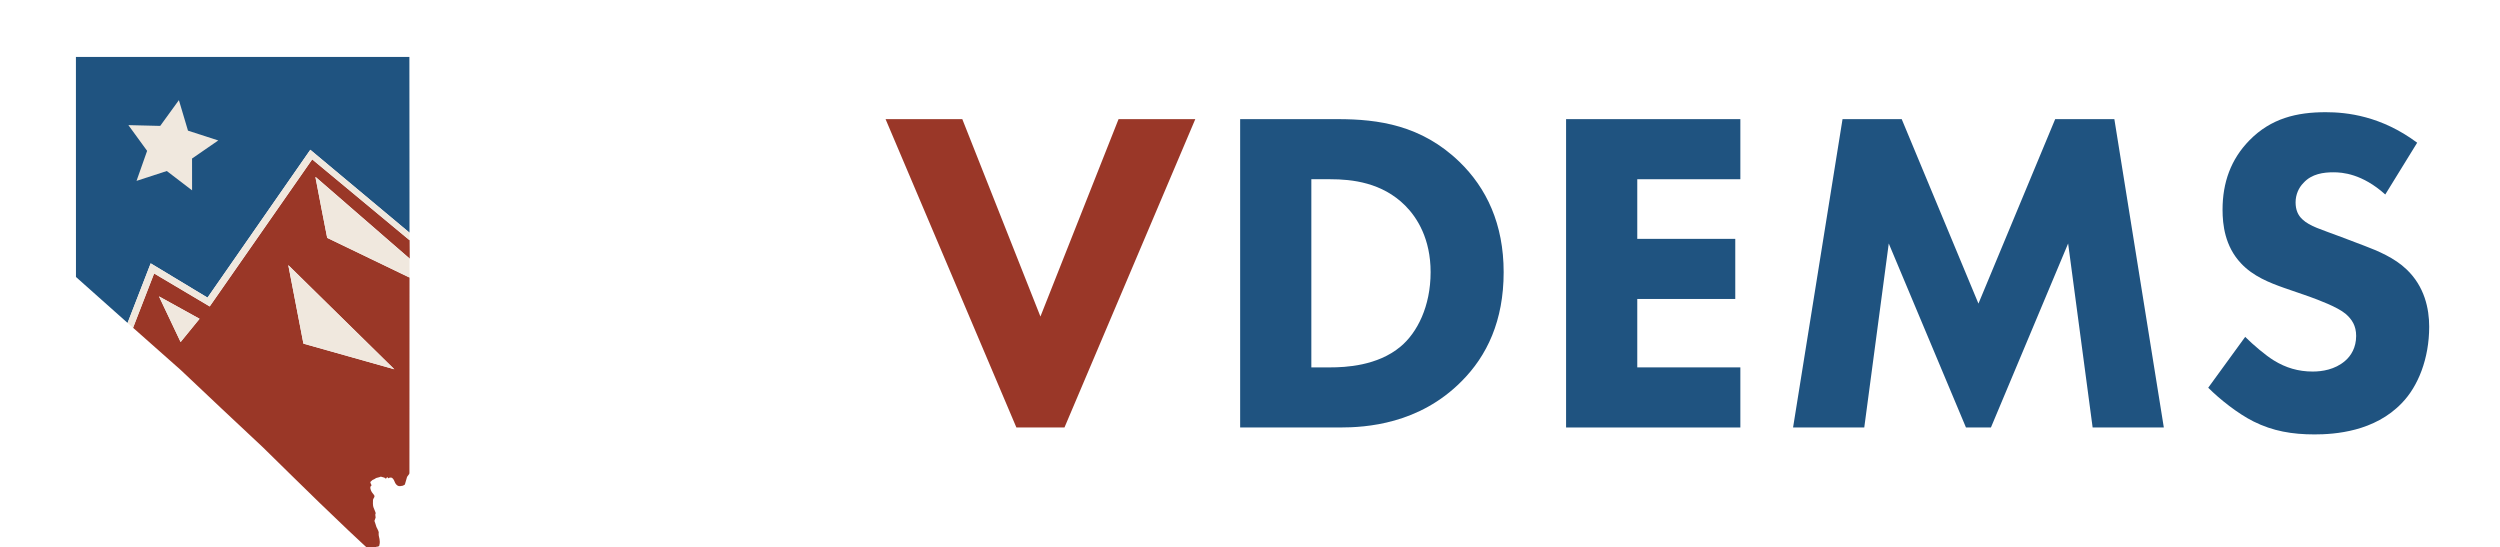
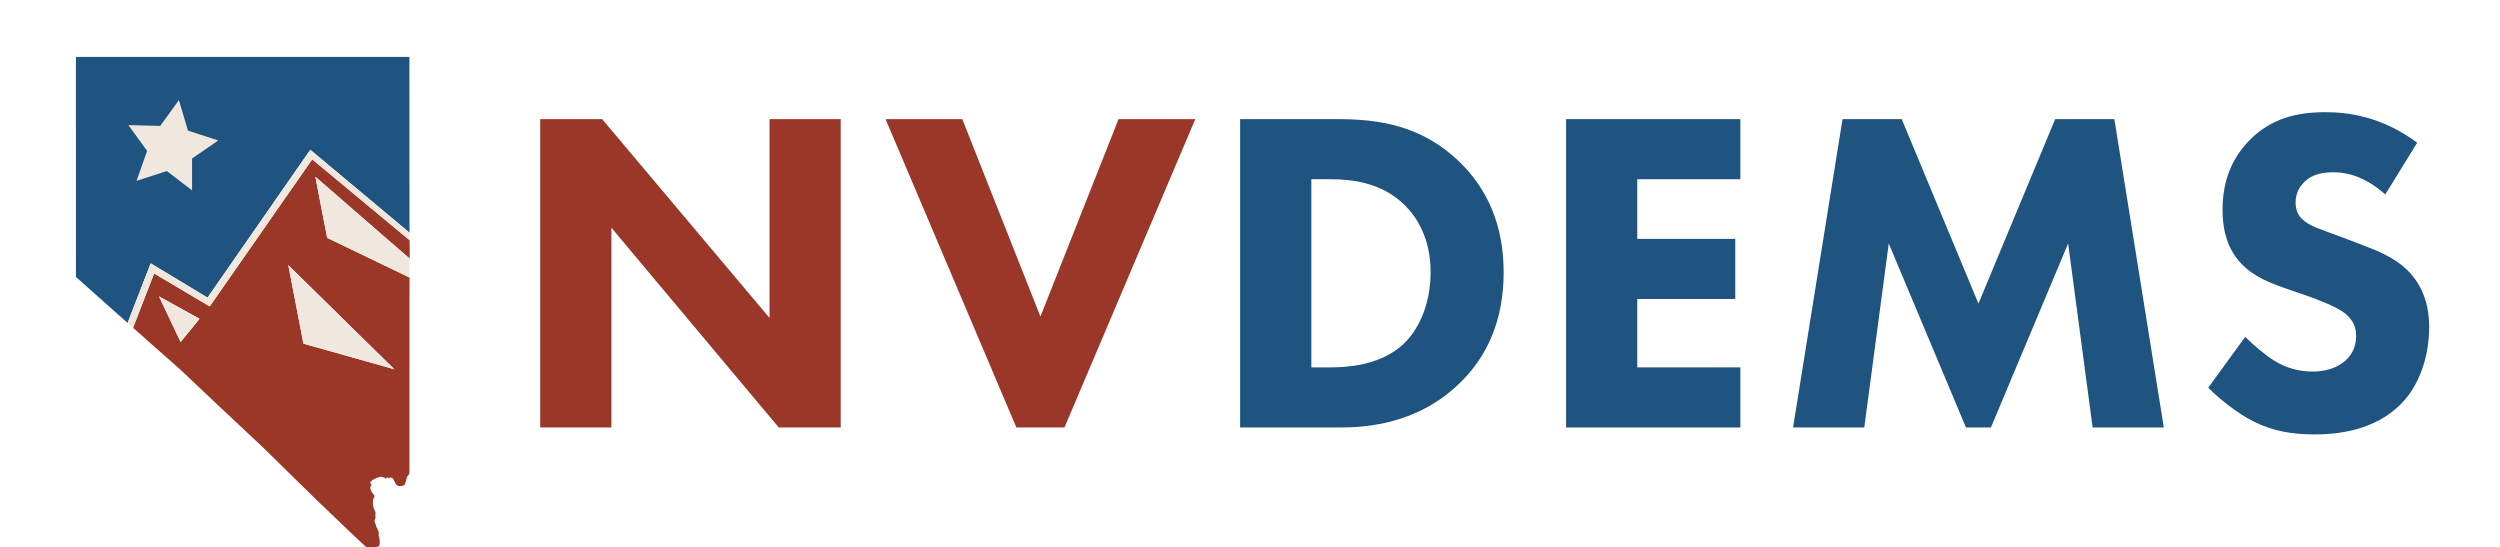
<svg xmlns="http://www.w3.org/2000/svg" class="logo" width="686" height="150" viewBox="0 0 1000 220">
-   <defs>
-     <mask id="mask" x="0" y="0" height="100%" width="100%">
-       <rect id="rect" x="0" y="0" height="100%" width="100%" />
-       <path class="nanimated" style="fill:#9A3728;" d="M214.347,172.042V47.946h24.931l67.351,80.002V47.946h28.652v124.096h-24.931l-67.35-80.374v80.374   H214.347z" />
-     </mask>
-   </defs>
+   <text x="72" y="50">OCEAN</text>
+   <path class="nanimated" style="fill:#9A3728;" d="M214.347,172.042V47.946h24.931l67.351,80.002V47.946h28.652v124.096h-24.931l-67.35-80.374v80.374   H214.347z" />
  <path class="vanimated" style="fill:#9A3728;" d="M384.215,47.946l31.443,79.444l31.442-79.444h30.884l-52.652,124.096h-19.349L353.331,47.946   H384.215z" />
  <g class="dems animated">
    <path style="fill:#1F5380;" d="M535.292,47.946c16.373,0,33.676,2.419,48.932,17.117c10.977,10.605,17.861,25.117,17.861,44.466     c0,19.536-6.698,33.675-16.931,43.908c-17.117,17.303-38.513,18.605-48.932,18.605h-40.187V47.946H535.292z M524.688,147.855h7.628     c5.954,0,18.978-0.558,28.28-8.372c6.697-5.581,12.093-16.186,12.093-29.955c0-13.396-5.395-21.954-10.232-26.791     c-9.303-9.303-21.397-10.605-30.141-10.605h-7.628V147.855z" />
    <path style="fill:#1F5380;" d="M697.347,72.132h-41.489v24H695.3v24.187h-39.442v27.536h41.489v24.187h-70.141V47.946h70.141     V72.132z" />
    <path style="fill:#1F5380;" d="M718.56,172.042l19.907-124.096h23.814l30.884,74.234l30.885-74.234h23.814l19.907,124.096h-28.651     l-9.861-74.048l-31.07,74.048h-10.047l-31.07-74.048l-9.86,74.048H718.56z" />
    <path style="fill:#1F5380;" d="M956.895,78.272c-9.303-8.372-17.303-8.93-20.838-8.93c-3.907,0-8.744,0.558-12.093,4.279     c-1.86,1.861-3.163,4.651-3.163,7.814c0,2.977,0.931,5.209,2.791,6.884c2.977,2.791,7.256,3.907,15.628,7.07l9.303,3.535     c5.396,2.046,12.093,4.837,16.931,9.488c7.256,6.884,9.116,15.814,9.116,23.07c0,12.837-4.465,24-10.977,30.698     c-10.978,11.535-26.978,12.651-35.164,12.651c-8.931,0-16.744-1.302-24.559-5.209c-6.325-3.163-13.582-8.931-18.232-13.582     l14.884-20.465c3.163,3.163,8.186,7.442,11.535,9.488c4.837,2.977,9.86,4.465,15.628,4.465c3.721,0,8.931-0.744,13.023-4.279     c2.419-2.046,4.466-5.395,4.466-10.046c0-4.093-1.675-6.698-4.279-8.931c-3.35-2.791-10.977-5.582-14.513-6.884l-10.232-3.535     c-5.768-2.047-12.465-4.651-17.303-9.861c-6.512-6.884-7.441-15.629-7.441-21.582c0-10.977,3.349-20.279,10.79-27.907     c8.745-8.931,19.164-11.349,30.698-11.349c8.559,0,22.326,1.488,36.839,12.279L956.895,78.272z" />
  </g>
  <polygon style="fill:#18476B;" points="126.225,83.479 123.833,71.23 123.827,71.225   " />
  <path class="nevada" style="fill:#1F5380;" d="M80.444,119.781l41.371-59.501l39.928,33.368c-0.016-23.582-0.039-47.165-0.047-70.747     c-44.737,0.012-89.47,0.019-134.209,0.016c0.007,29.518,0.007,59.039,0.018,88.555c6.908,6.18,13.831,12.344,20.768,18.492     l9.302-23.982L80.444,119.781z" />
  <path class="nevada" style="fill:#9A3727;" d="M102.751,180.034C117.833,194.82,133.086,210,148.503,224h0.003l-0.027-0.459l-0.215-0.947     l0.53-0.729l0.086-0.276l-0.088-0.384l-0.422-0.493l-0.106-0.259l0.077-0.364l0.226-0.088h0.304l0.314-0.086l0.266-0.137     l0.099-0.087l0.208-1.099l0.016-0.583l-0.11-1.096l-0.293-1.314l-0.053-0.703l0.031-0.738l-0.217-0.651l-0.712-1.442l-0.414-1.322     l-0.38-1.107l0.475-1.332l-0.136-1.197l0.172-0.602l-0.148-0.451l-0.793-2.004l-0.111-0.549l-0.068-0.762l0.027-1.532l0.123-0.41     l0.394-0.708l0.086-0.303l-0.047-0.32l-0.145-0.247l-0.884-1.16l-0.324-0.634l-0.234-0.744l-0.041-0.766l0.377-0.394l0.104-0.304     l-0.183-0.313L146,194.272v-0.32l0.229-0.23l0.17-0.13l0.205-0.215l0.114-0.096l0.109-0.094l0.759-0.353l0.735-0.46l1.307-0.339     l0.355-0.149l0.189-0.04l0.211,0.026l1.205,0.35l0.086,0.041l0.124,0.075l0.191,0.147l0.234,0.153l0.298-0.284l0.173-0.354h0.167     l0.15,0.354l0.13,0.141l0.579-0.252l0.121-0.008l0.134-0.021l0.149-0.009l0.155-0.009l0.149,0.024l0.21,0.074l0.199,0.128     l0.248,0.252l0.214,0.283l0.167,0.269l0.504,1.128l0.212,0.345l0.283,0.346l0.409,0.347l0.517,0.226l0.582,0.032l1.107-0.184     l0.787-0.445c0.294-1.035,0.595-2.067,0.894-3.101l0.419-0.572l0.456-0.623l0.052-0.273l0.021-0.267     c0.05-26.161,0.052-52.322,0.039-78.483l-33.136-15.966l-2.393-12.253l-2.314-12.254L124,71.23v-0.005l37.835,32.864     c-0.001-2.468-0.046-4.935-0.047-7.402l-39.2-32.534l-41.259,59.202L58.96,110.056l-8.476,21.858     c6.4,5.668,12.808,11.392,19.232,17.033C80.693,159.329,91.701,169.733,102.751,180.034z M155.635,148.617l-36.585-10.318     l-6.097-31.6L155.635,148.617z M60.908,119.275l16.332,9.028l-7.621,9.349L60.908,119.275z" />
  <path class="nevada" style="fill:#F0E8DE;" d="M126.225,83.479l2.398,12.253l33.13,15.966c-0.001-2.537-0.001-5.072-0.002-7.609L123.833,71.23     L126.225,83.479z" />
  <path class="nevada" style="fill:#F0E8DE;" d="M58.955,110.056l22.363,13.225l41.249-59.165l39.179,32.569c0-1.012-0.002-2.026-0.002-3.038     l-39.928-33.368l-41.371,59.501l-22.87-13.799l-9.302,23.982c0.735,0.652,1.474,1.3,2.209,1.951L58.955,110.056z" />
  <polygon class="nevada" style="fill:#F1E5D9;" points="126.225,83.479 128.618,95.732 161.753,111.698 161.753,111.698 128.623,95.732   " />
  <polygon class="nevada" style="fill:#F1E5D9;" points="124,71.225 124,71.23 161.919,104.089 161.919,104.089   " />
  <polygon class="nevada" style="fill:#F0E8DE;" points="60.908,119.275 69.619,137.652 77.24,128.303   " />
  <polygon class="nevada" style="fill:#F0E8DE;" points="155.635,148.617 112.954,106.698 119.051,138.298   " />
  <polygon class="star animated" style="fill:#F0E8DE;" points="74.238,76.611 64.062,68.826 51.879,72.796 56.139,60.711 48.599,50.354 61.408,50.67   68.929,40.299 72.586,52.577 84.775,56.526 74.225,63.799  " />
</svg>
